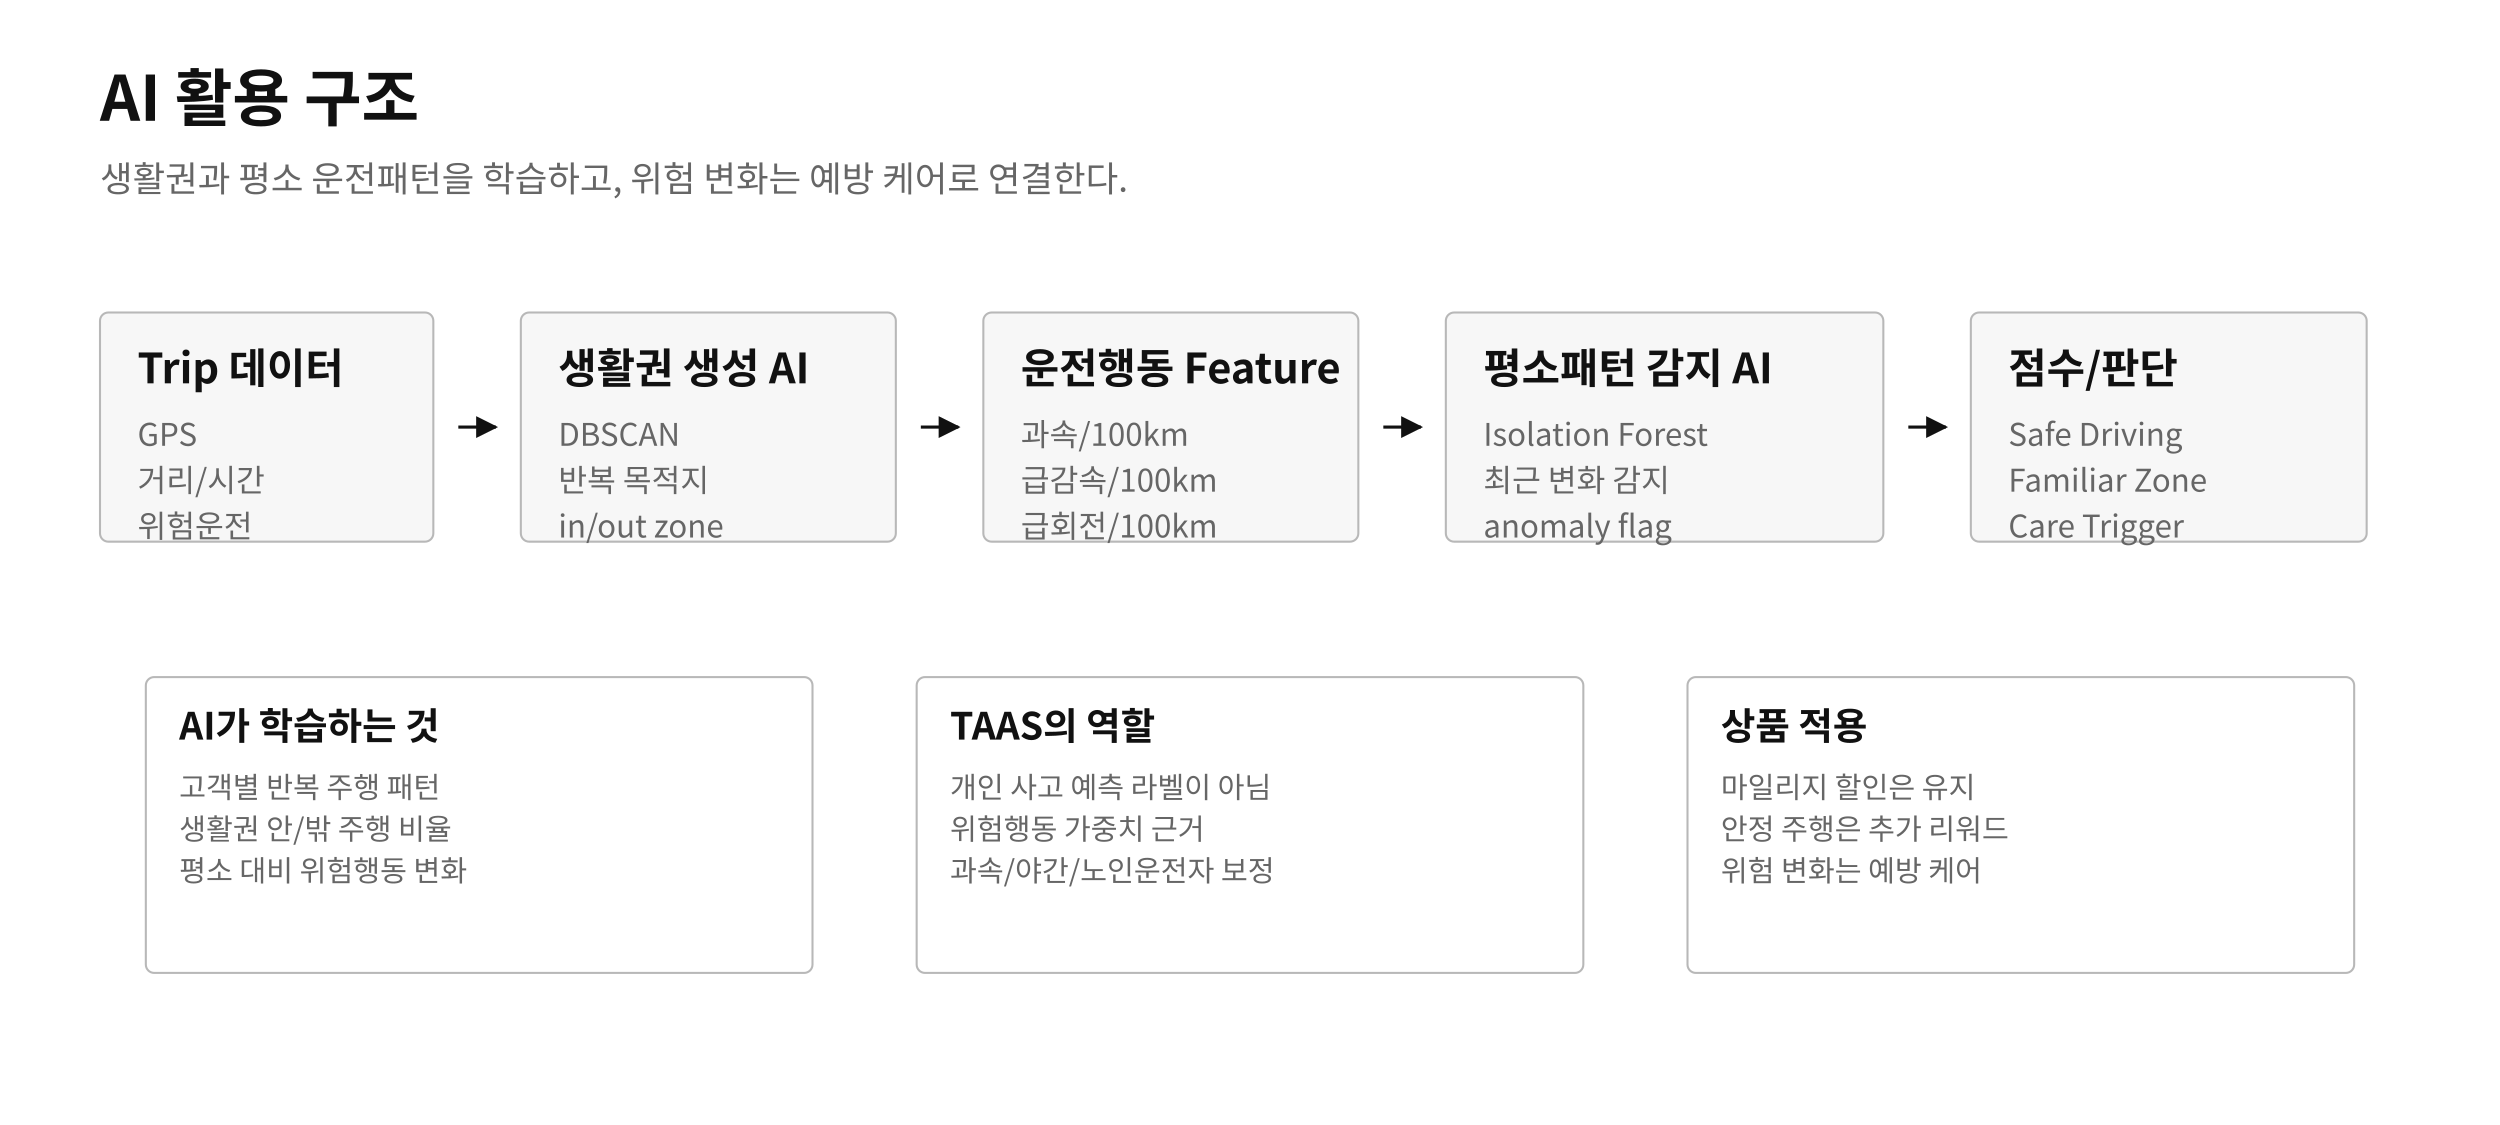
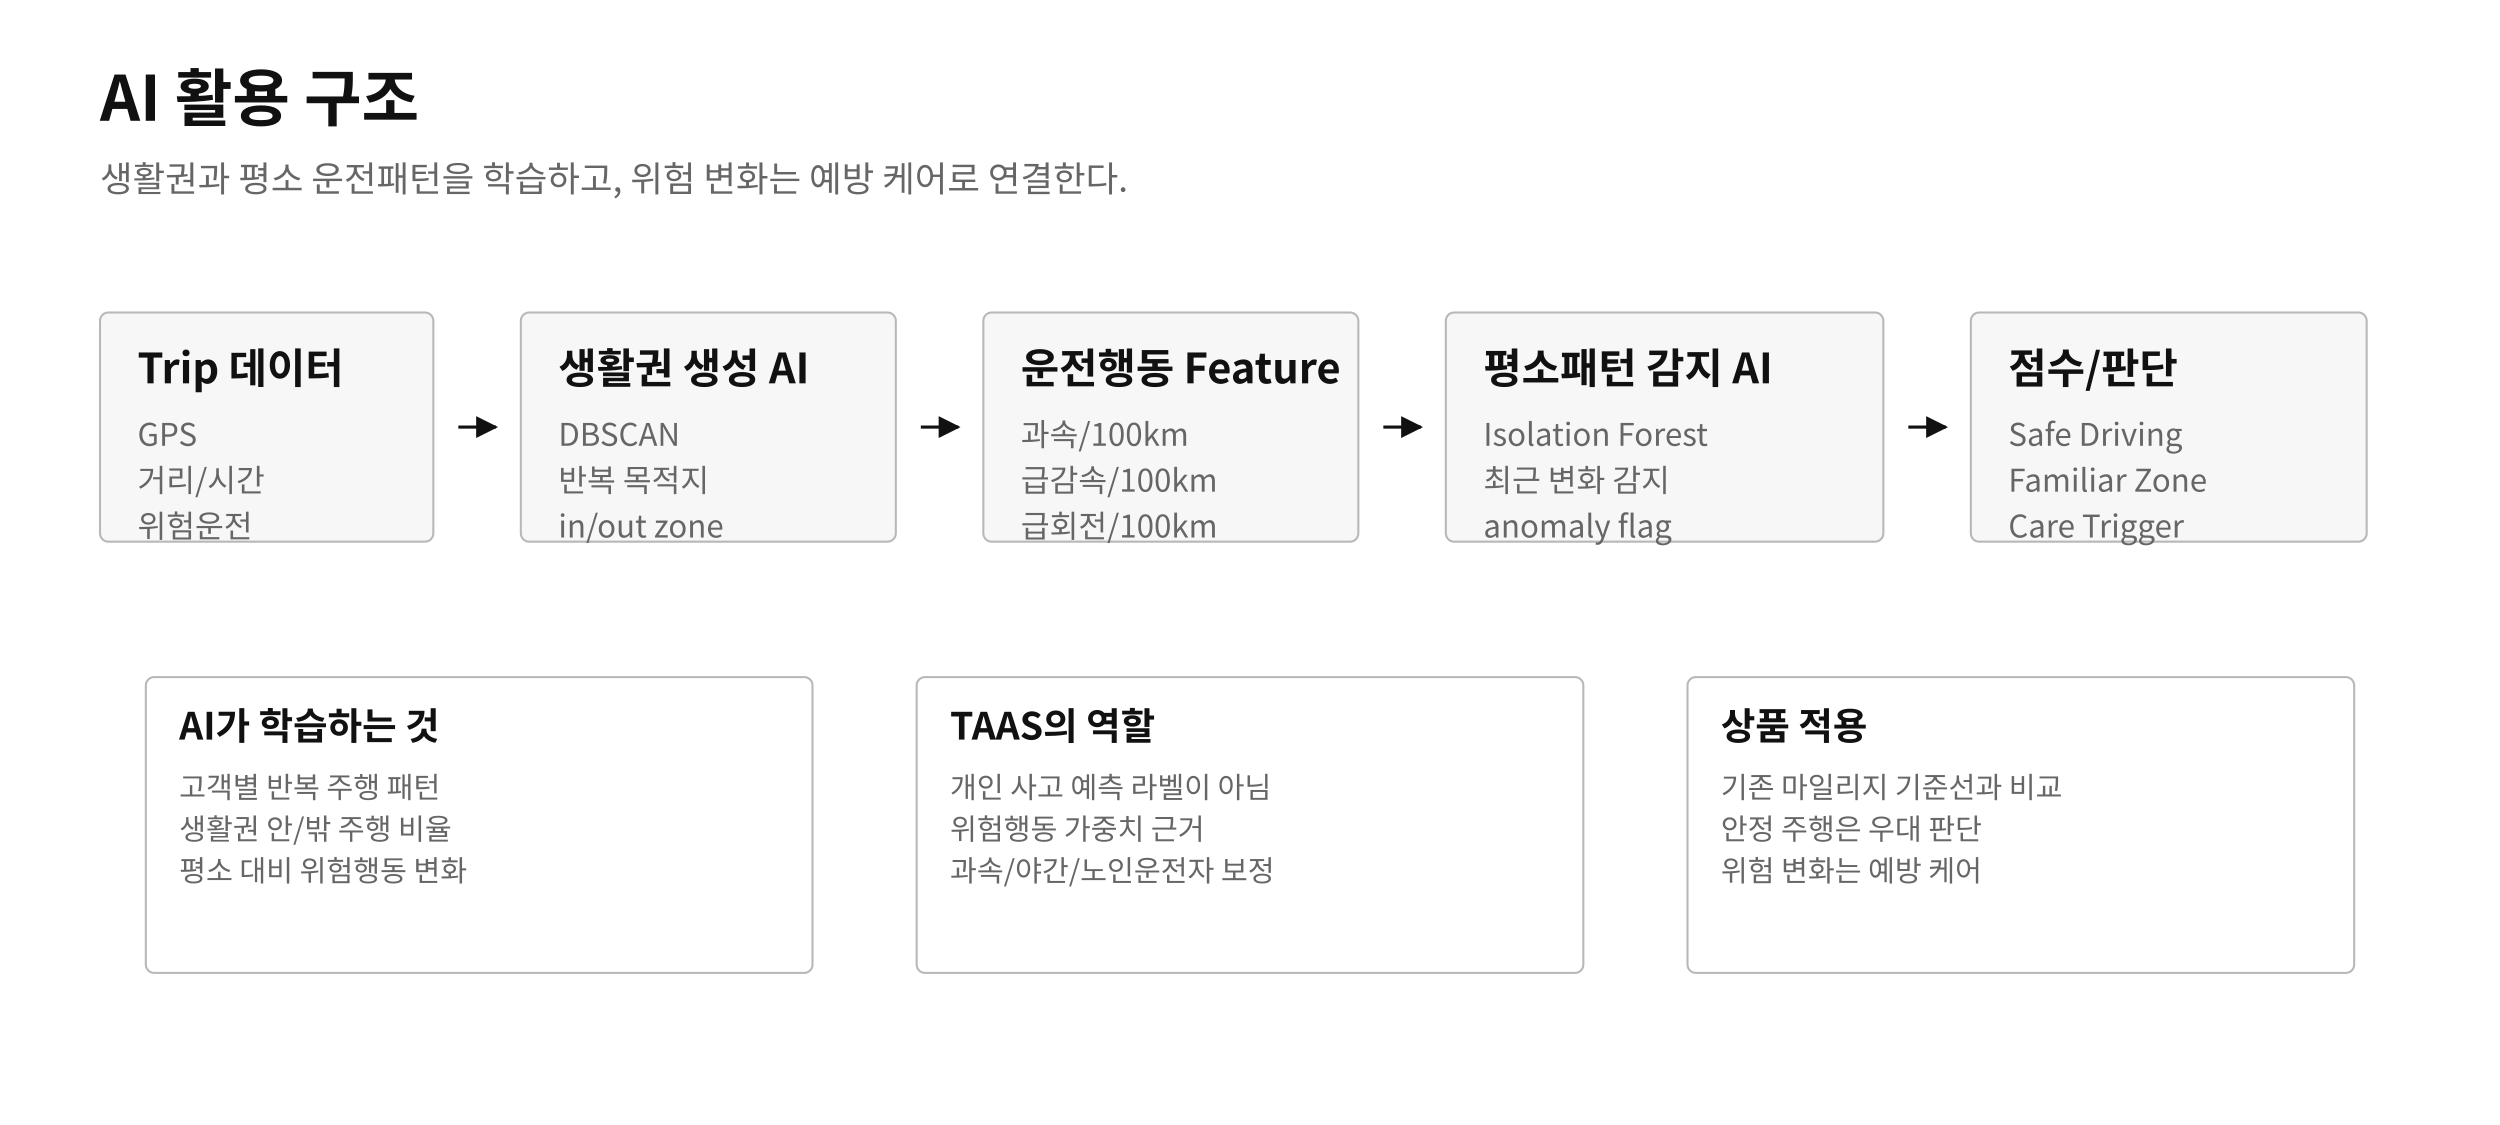
<svg xmlns="http://www.w3.org/2000/svg" width="1200" height="540" viewBox="0 0 1200 540">
  <defs>
    <marker id="arrow" viewBox="0 0 10 10" refX="9" refY="5" markerWidth="7" markerHeight="7" orient="auto-start-reverse">
      <path d="M 0 0 L 10 5 L 0 10 z" fill="#111111" />
    </marker>
  </defs>
  <rect x="0" y="0" width="1200" height="540" fill="#FFFFFF" />
  <text x="48" y="58" font-family="Apple SD Gothic Neo, Noto Sans KR, Noto Sans CJK KR, Arial, sans-serif" font-size="30" font-weight="800" fill="#111111">AI 활용 구조</text>
  <text x="48" y="92" font-family="Apple SD Gothic Neo, Noto Sans KR, Noto Sans CJK KR, Arial, sans-serif" font-size="17" font-weight="400" fill="#666666">생활권과 평소 운전패턴을 학습하고, 위험 변화는 예방 케어로 연결한다.</text>
  <rect x="48" y="150" width="160" height="110" rx="4" fill="#F7F7F7" stroke="#B8B8B8" stroke-width="1" />
  <text x="66" y="184" font-family="Apple SD Gothic Neo, Noto Sans KR, Noto Sans CJK KR, Arial, sans-serif" font-size="20" font-weight="700" fill="#111111">Trip 데이터</text>
  <text x="66" y="214" font-family="Apple SD Gothic Neo, Noto Sans KR, Noto Sans CJK KR, Arial, sans-serif" font-size="15" font-weight="400" fill="#666666">GPS</text>
  <text x="66" y="236" font-family="Apple SD Gothic Neo, Noto Sans KR, Noto Sans CJK KR, Arial, sans-serif" font-size="15" font-weight="400" fill="#666666">거리/시간</text>
  <text x="66" y="258" font-family="Apple SD Gothic Neo, Noto Sans KR, Noto Sans CJK KR, Arial, sans-serif" font-size="15" font-weight="400" fill="#666666">위험운전</text>
  <line x1="220" y1="205" x2="238" y2="205" stroke="#111111" stroke-width="1.5" marker-end="url(#arrow)" />
  <rect x="250" y="150" width="180" height="110" rx="4" fill="#F7F7F7" stroke="#B8B8B8" stroke-width="1" />
  <text x="268" y="184" font-family="Apple SD Gothic Neo, Noto Sans KR, Noto Sans CJK KR, Arial, sans-serif" font-size="20" font-weight="700" fill="#111111">생활권 생성 AI</text>
  <text x="268" y="214" font-family="Apple SD Gothic Neo, Noto Sans KR, Noto Sans CJK KR, Arial, sans-serif" font-size="15" font-weight="400" fill="#666666">DBSCAN</text>
  <text x="268" y="236" font-family="Apple SD Gothic Neo, Noto Sans KR, Noto Sans CJK KR, Arial, sans-serif" font-size="15" font-weight="400" fill="#666666">반복 목적지</text>
  <text x="268" y="258" font-family="Apple SD Gothic Neo, Noto Sans KR, Noto Sans CJK KR, Arial, sans-serif" font-size="15" font-weight="400" fill="#666666">in/out zone</text>
  <line x1="442" y1="205" x2="460" y2="205" stroke="#111111" stroke-width="1.5" marker-end="url(#arrow)" />
  <rect x="472" y="150" width="180" height="110" rx="4" fill="#F7F7F7" stroke="#B8B8B8" stroke-width="1" />
  <text x="490" y="184" font-family="Apple SD Gothic Neo, Noto Sans KR, Noto Sans CJK KR, Arial, sans-serif" font-size="20" font-weight="700" fill="#111111">운전행동 Feature</text>
  <text x="490" y="214" font-family="Apple SD Gothic Neo, Noto Sans KR, Noto Sans CJK KR, Arial, sans-serif" font-size="15" font-weight="400" fill="#666666">과속/100km</text>
  <text x="490" y="236" font-family="Apple SD Gothic Neo, Noto Sans KR, Noto Sans CJK KR, Arial, sans-serif" font-size="15" font-weight="400" fill="#666666">급감속/100km</text>
  <text x="490" y="258" font-family="Apple SD Gothic Neo, Noto Sans KR, Noto Sans CJK KR, Arial, sans-serif" font-size="15" font-weight="400" fill="#666666">급회전/100km</text>
  <line x1="664" y1="205" x2="682" y2="205" stroke="#111111" stroke-width="1.5" marker-end="url(#arrow)" />
  <rect x="694" y="150" width="210" height="110" rx="4" fill="#F7F7F7" stroke="#B8B8B8" stroke-width="1" />
  <text x="712" y="184" font-family="Apple SD Gothic Neo, Noto Sans KR, Noto Sans CJK KR, Arial, sans-serif" font-size="20" font-weight="700" fill="#111111">평소패턴 감지 AI</text>
  <text x="712" y="214" font-family="Apple SD Gothic Neo, Noto Sans KR, Noto Sans CJK KR, Arial, sans-serif" font-size="15" font-weight="400" fill="#666666">Isolation Forest</text>
  <text x="712" y="236" font-family="Apple SD Gothic Neo, Noto Sans KR, Noto Sans CJK KR, Arial, sans-serif" font-size="15" font-weight="400" fill="#666666">최근 변화 감지</text>
  <text x="712" y="258" font-family="Apple SD Gothic Neo, Noto Sans KR, Noto Sans CJK KR, Arial, sans-serif" font-size="15" font-weight="400" fill="#666666">anomaly flag</text>
  <line x1="916" y1="205" x2="934" y2="205" stroke="#111111" stroke-width="1.5" marker-end="url(#arrow)" />
  <rect x="946" y="150" width="190" height="110" rx="4" fill="#F7F7F7" stroke="#B8B8B8" stroke-width="1" />
  <text x="964" y="184" font-family="Apple SD Gothic Neo, Noto Sans KR, Noto Sans CJK KR, Arial, sans-serif" font-size="20" font-weight="700" fill="#111111">점수/판단</text>
  <text x="964" y="214" font-family="Apple SD Gothic Neo, Noto Sans KR, Noto Sans CJK KR, Arial, sans-serif" font-size="15" font-weight="400" fill="#666666">Safe Driving</text>
  <text x="964" y="236" font-family="Apple SD Gothic Neo, Noto Sans KR, Noto Sans CJK KR, Arial, sans-serif" font-size="15" font-weight="400" fill="#666666">Familiar Zone</text>
  <text x="964" y="258" font-family="Apple SD Gothic Neo, Noto Sans KR, Noto Sans CJK KR, Arial, sans-serif" font-size="15" font-weight="400" fill="#666666">Care Trigger</text>
  <rect x="70" y="325" width="320" height="142" rx="4" fill="#FFFFFF" stroke="#B8B8B8" stroke-width="1" />
  <text x="86" y="355" font-family="Apple SD Gothic Neo, Noto Sans KR, Noto Sans CJK KR, Arial, sans-serif" font-size="18" font-weight="700" fill="#111111">AI가 학습하는 것</text>
  <text x="86" y="383" font-family="Apple SD Gothic Neo, Noto Sans KR, Noto Sans CJK KR, Arial, sans-serif" font-size="14" font-weight="400" fill="#666666">고객별 반복 주행 패턴</text>
  <text x="86" y="403" font-family="Apple SD Gothic Neo, Noto Sans KR, Noto Sans CJK KR, Arial, sans-serif" font-size="14" font-weight="400" fill="#666666">생활권 안/밖 주행 비율</text>
  <text x="86" y="423" font-family="Apple SD Gothic Neo, Noto Sans KR, Noto Sans CJK KR, Arial, sans-serif" font-size="14" font-weight="400" fill="#666666">평소 대비 위험행동 변화</text>
  <rect x="440" y="325" width="320" height="142" rx="4" fill="#FFFFFF" stroke="#B8B8B8" stroke-width="1" />
  <text x="456" y="355" font-family="Apple SD Gothic Neo, Noto Sans KR, Noto Sans CJK KR, Arial, sans-serif" font-size="18" font-weight="700" fill="#111111">TAAS의 역할</text>
  <text x="456" y="383" font-family="Apple SD Gothic Neo, Noto Sans KR, Noto Sans CJK KR, Arial, sans-serif" font-size="14" font-weight="400" fill="#666666">개인 사고 예측 라벨이 아님</text>
  <text x="456" y="403" font-family="Apple SD Gothic Neo, Noto Sans KR, Noto Sans CJK KR, Arial, sans-serif" font-size="14" font-weight="400" fill="#666666">위험행동 가중치 근거</text>
  <text x="456" y="423" font-family="Apple SD Gothic Neo, Noto Sans KR, Noto Sans CJK KR, Arial, sans-serif" font-size="14" font-weight="400" fill="#666666">과속/야간/노인운전자 보정</text>
  <rect x="810" y="325" width="320" height="142" rx="4" fill="#FFFFFF" stroke="#B8B8B8" stroke-width="1" />
  <text x="826" y="355" font-family="Apple SD Gothic Neo, Noto Sans KR, Noto Sans CJK KR, Arial, sans-serif" font-size="18" font-weight="700" fill="#111111">상품 적용</text>
-   <text x="826" y="383" font-family="Apple SD Gothic Neo, Noto Sans KR, Noto Sans CJK KR, Arial, sans-serif" font-size="14" font-weight="400" fill="#666666">마일리지 할인은 유지</text>
-   <text x="826" y="403" font-family="Apple SD Gothic Neo, Noto Sans KR, Noto Sans CJK KR, Arial, sans-serif" font-size="14" font-weight="400" fill="#666666">안정 주행은 추가 리워드</text>
+   <text x="826" y="383" font-family="Apple SD Gothic Neo, Noto Sans KR, Noto Sans CJK KR, Arial, sans-serif" font-size="14" font-weight="400" fill="#666666">기존 마일리지 기준선과 비교</text>
+   <text x="826" y="403" font-family="Apple SD Gothic Neo, Noto Sans KR, Noto Sans CJK KR, Arial, sans-serif" font-size="14" font-weight="400" fill="#666666">안정 주행은 우대 판단</text>
  <text x="826" y="423" font-family="Apple SD Gothic Neo, Noto Sans KR, Noto Sans CJK KR, Arial, sans-serif" font-size="14" font-weight="400" fill="#666666">위험 변화는 예방 케어</text>
</svg>
